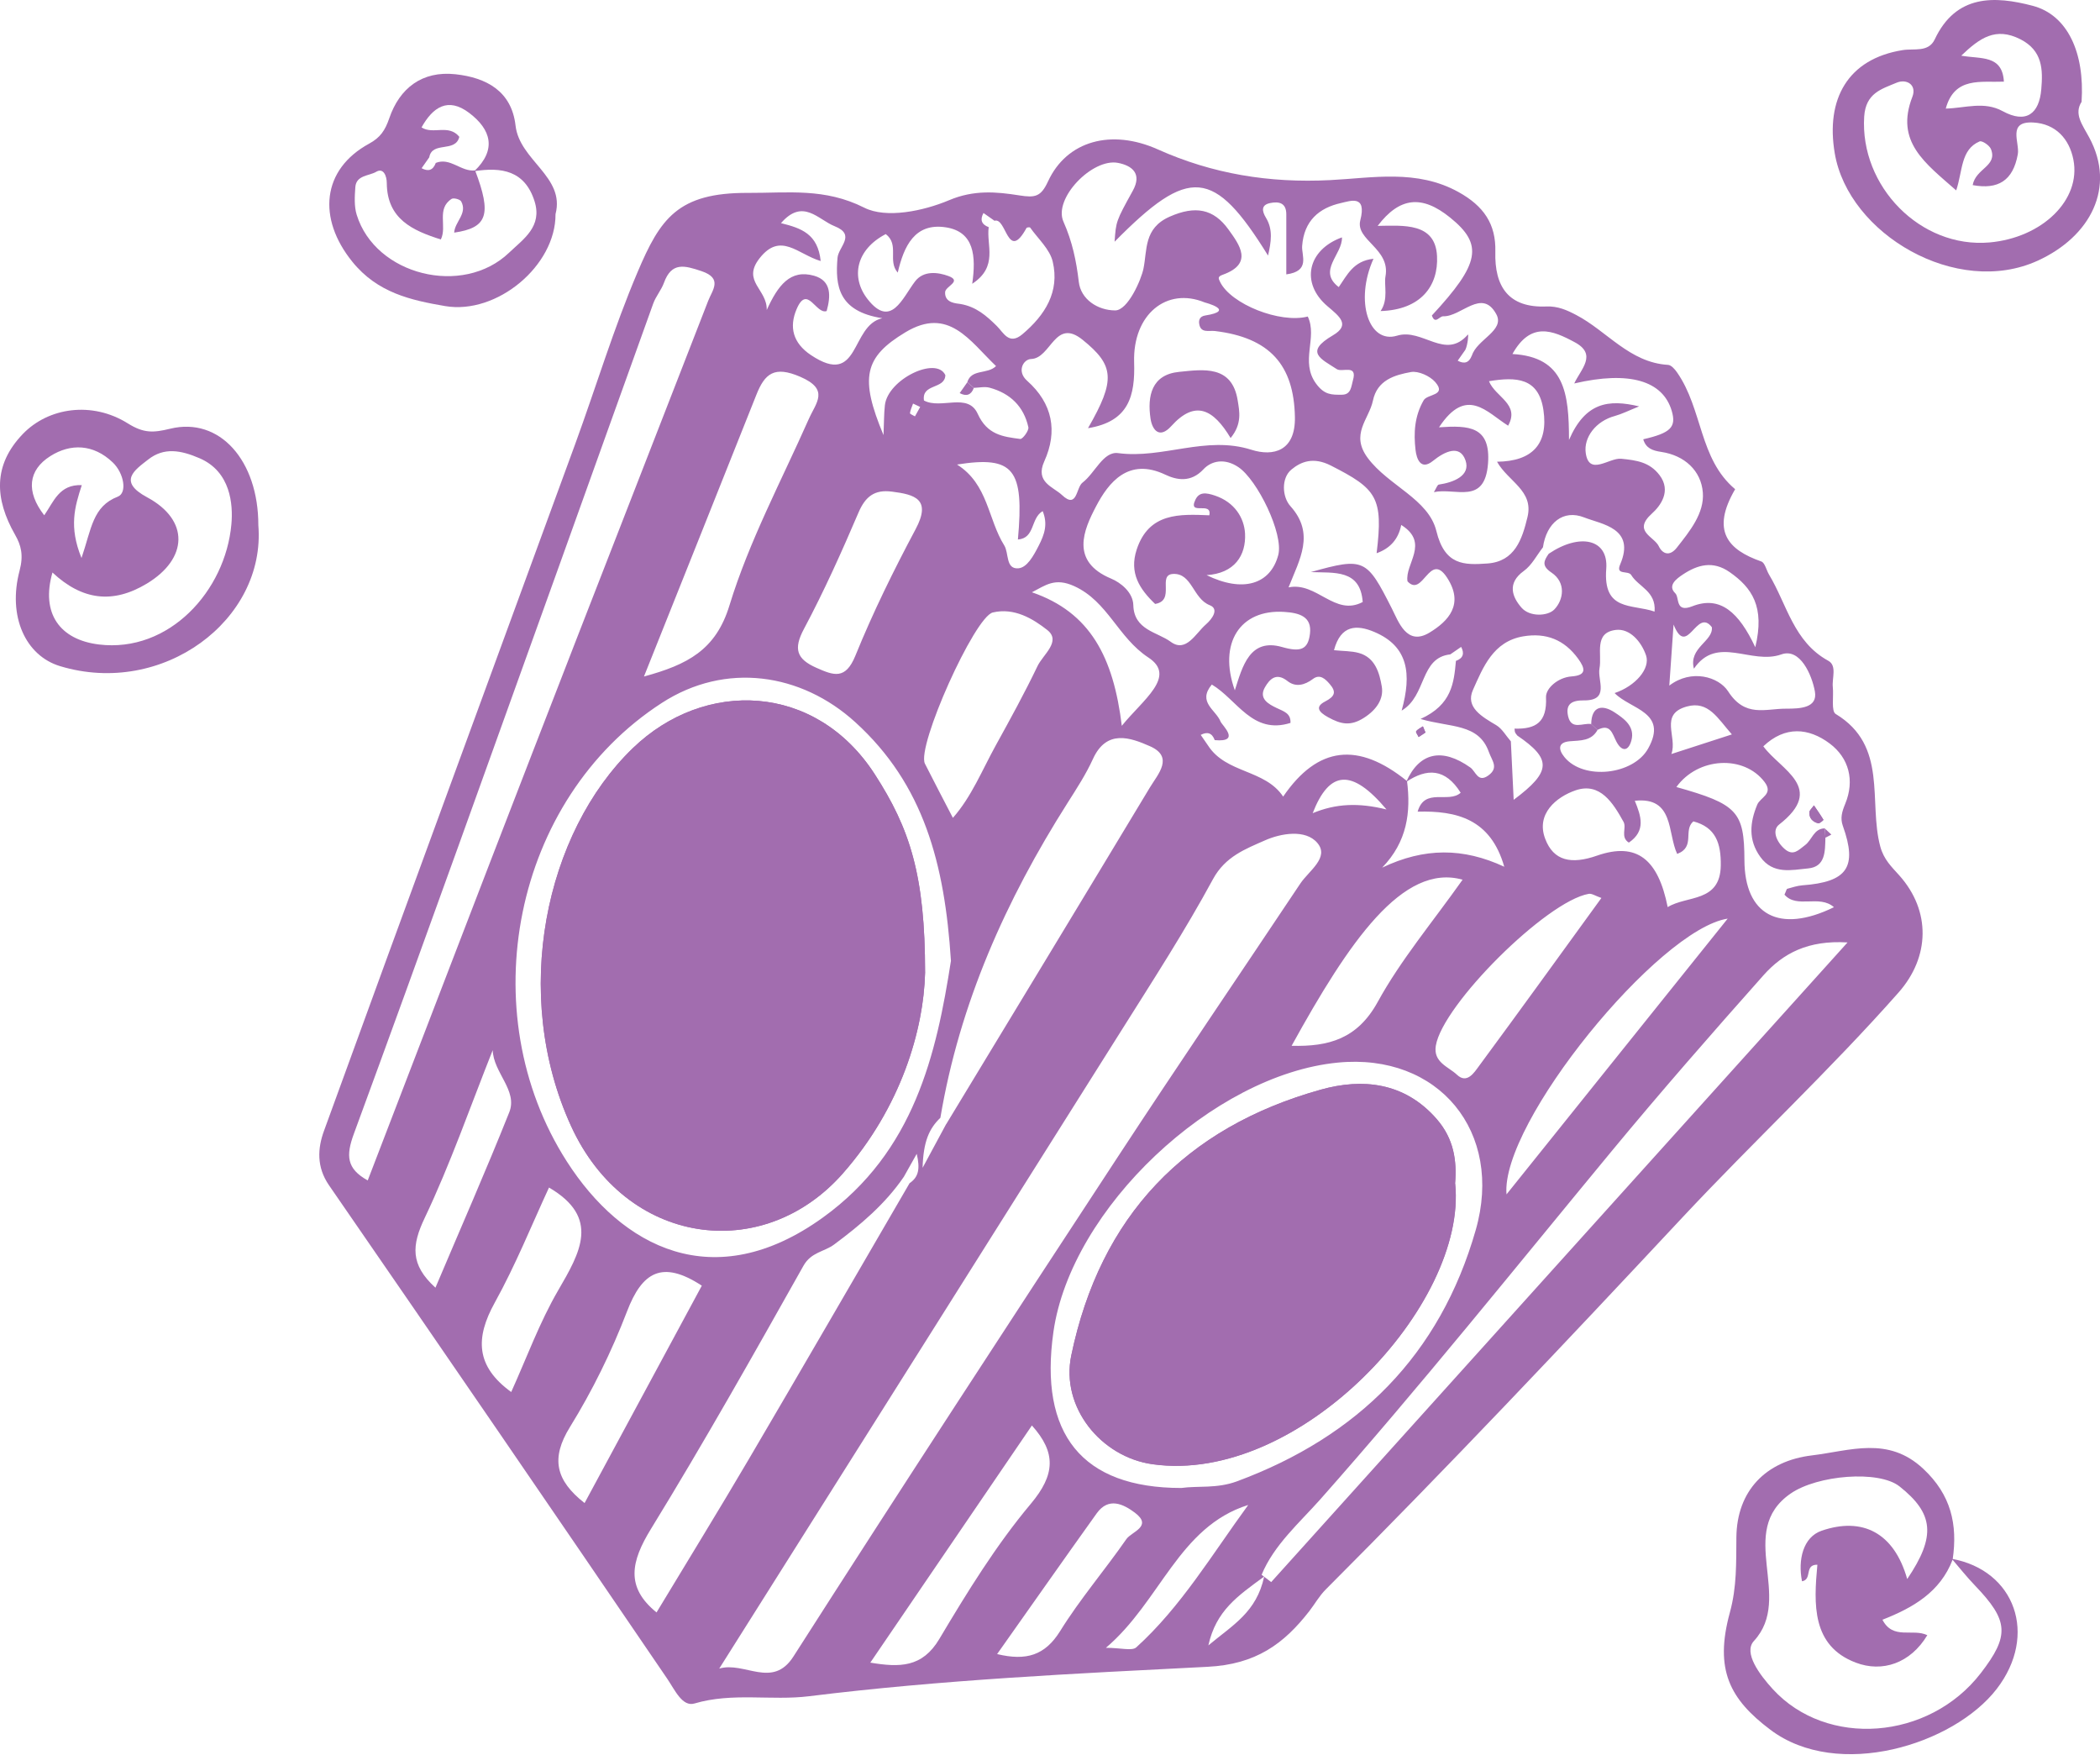
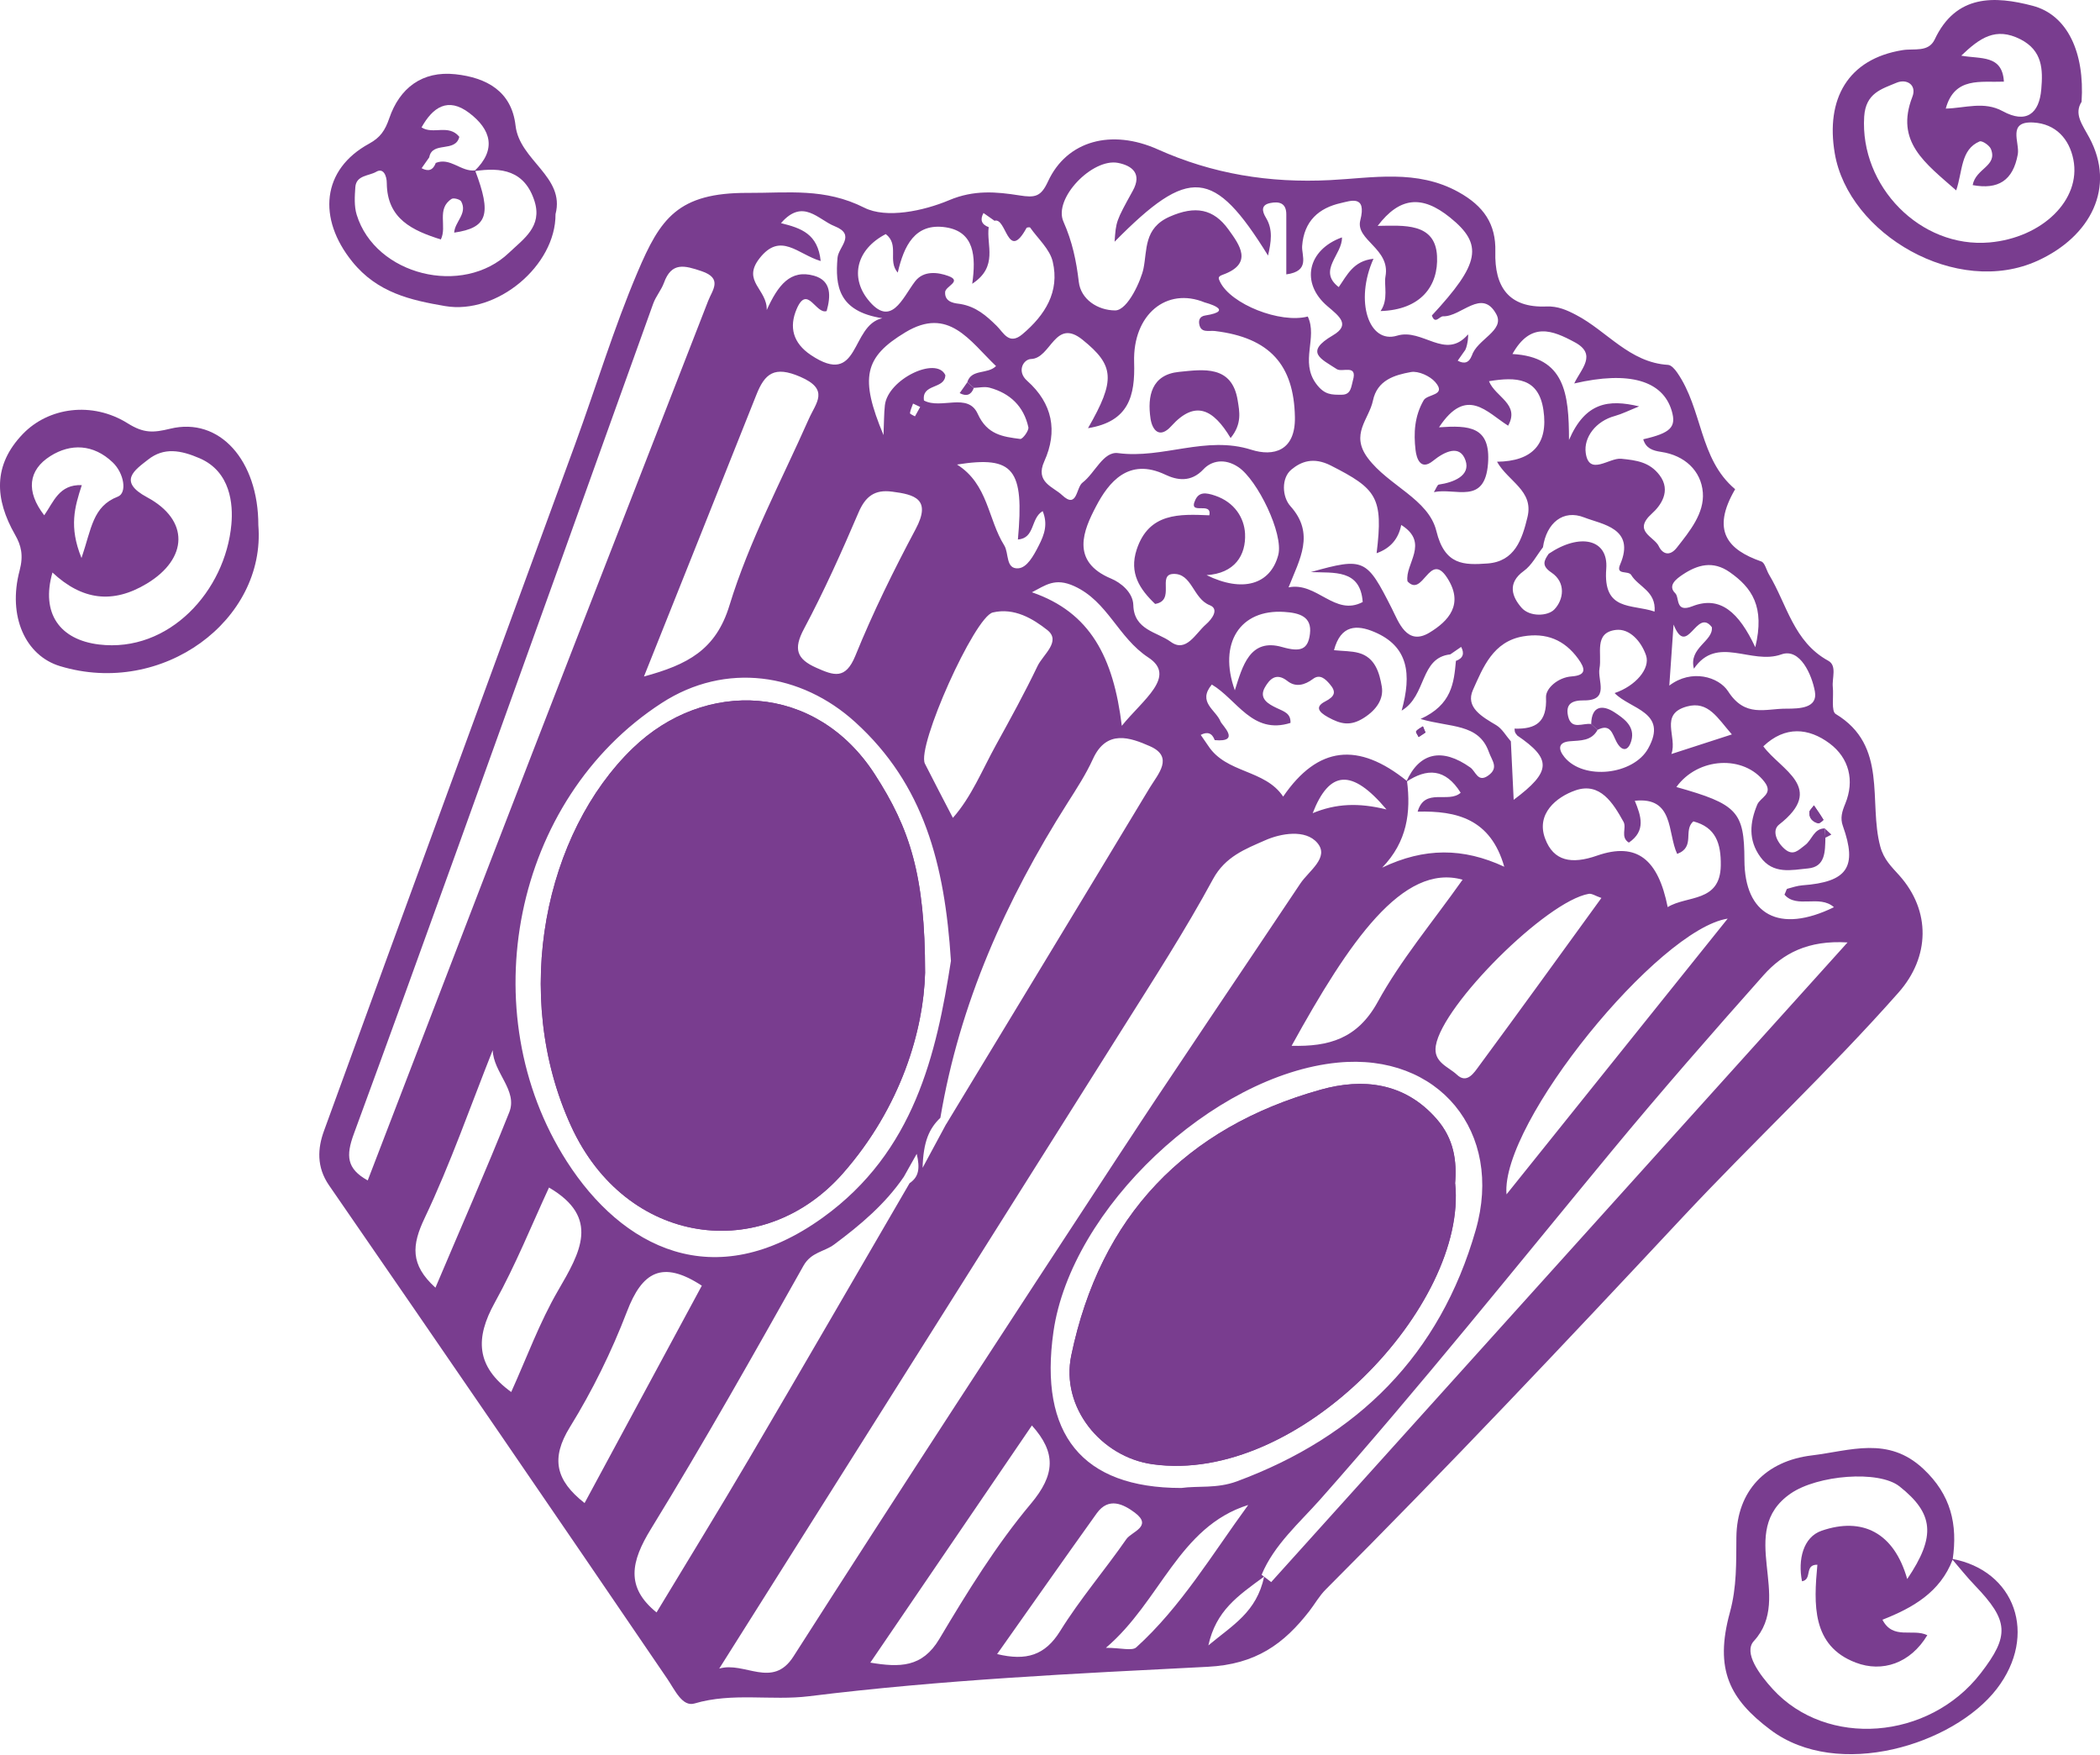
<svg xmlns="http://www.w3.org/2000/svg" id="Layer_1" viewBox="0 0 261.1 218.08">
  <defs>
-     <style>.cls-1{fill:#a26daf;}</style>
+     <style>.cls-1{fill:#793d8f;}</style>
  </defs>
  <path class="cls-1" d="m215.74,60.81c-3.03,5.18-.91,7.54,3.25,8.99.45.16.63,1.08.96,1.63,2.23,3.71,3.05,8.35,7.36,10.71,1.12.61.45,2.16.57,3.28.12,1.15-.22,2.99.36,3.34,6.55,3.95,4.04,10.9,5.54,16.47.44,1.63,1.4,2.52,2.36,3.59,3.96,4.43,3.81,10.16-.09,14.57-8.57,9.7-18.04,18.52-26.87,27.96-14.59,15.61-29.25,31.14-44.35,46.25-.8.8-1.37,1.83-2.04,2.69-3.16,4.07-6.64,6.62-12.64,6.92-16.53.84-33.1,1.62-49.56,3.66-4.7.58-9.5-.5-14.24.9-1.51.45-2.43-1.66-3.38-3.06-13.96-20.5-27.98-40.96-42.07-61.37-1.56-2.27-1.41-4.59-.62-6.75,10.35-28.49,20.83-56.93,31.24-85.4,2.6-7.12,4.79-14.4,7.75-21.36,2.82-6.64,4.98-9.89,13.73-9.85,4.99.02,9.54-.64,14.46,1.84,2.73,1.38,7.36.41,10.54-.93,3.1-1.31,5.89-1.05,8.74-.6,1.95.31,2.68.18,3.56-1.73,2.36-5.11,7.93-6.55,13.65-3.99,6.78,3.04,13.85,4.21,21.44,3.82,5.22-.26,10.78-1.39,15.96,1.49,3.12,1.73,4.66,3.97,4.57,7.4-.12,4.39,1.67,7.01,6.34,6.82,1.42-.06,2.56.45,3.7,1.05,3.84,2,6.64,5.92,11.43,6.21.4.02.85.54,1.12.93,3.21,4.6,2.73,10.75,7.22,14.52Zm-23.18,8.03c3.87-2.61,7.44-1.84,7.15,1.87-.42,5.32,3.18,4.35,6.01,5.32.21-2.54-2.02-3.08-2.9-4.54-.37-.62-1.98.07-1.38-1.32,1.94-4.52-2.27-4.98-4.46-5.84-2.62-1.04-4.7.67-5.14,3.71-.78,1-1.39,2.23-2.38,2.94-2.11,1.52-1.45,3.24-.27,4.58,1.02,1.15,3.24,1.05,4.06.21,1.17-1.21,1.48-3.36-.35-4.59-1.24-.83-.97-1.45-.34-2.34Zm5.28,21.17c.26.24.52.49.79.73-.77,1.39-2.1,1.3-3.44,1.41-1.48.12-1.48.99-.67,1.98,2.38,2.9,8.57,2.21,10.4-1.08,2.54-4.55-2.23-4.87-4.17-6.89,2.6-.87,4.46-3.05,3.91-4.68-.59-1.73-2.03-3.38-3.76-3.17-2.78.34-1.69,2.99-2.03,4.79-.28,1.46,1.33,4.01-1.96,3.97-1.42-.01-2.3.41-1.94,1.98.41,1.76,1.85.79,2.86.96Zm-9.99,2.15c.11,2.29.22,4.59.35,7.27,4.75-3.54,4.71-5.08.45-7.99-.09-.13-.22-.26-.28-.41-.05-.14-.04-.3-.06-.45,2.67.08,4.05-.81,3.91-3.89-.05-1.11,1.48-2.48,3.18-2.6,1.88-.14,1.72-.96.81-2.21-1.72-2.36-3.98-3.25-6.83-2.77-3.75.64-4.99,3.87-6.24,6.65-.98,2.17,1.14,3.35,2.89,4.39.74.44,1.22,1.33,1.82,2.01Zm-66.77-43.94c-.27-.24-.54-.47-.81-.71.51-1.68,2.5-.94,3.57-2-3.28-3.13-5.89-7.45-11.27-4.2-5.13,3.09-5.7,5.65-2.72,12.78.07-1.54.05-2.63.17-3.71.36-3.23,6.42-6.15,7.52-3.74-.06,1.8-2.97,1-2.66,3.15,2.13,1.14,5.46-1.04,6.68,1.65,1.18,2.61,3.13,2.85,5.29,3.13.29.04,1.1-1.04,1.01-1.46-.57-2.59-2.27-4.22-4.81-4.91-.61-.17-1.32,0-1.98.02Zm2.55-20.79c-.45-.32-.9-.63-1.35-.95-.45.83-.26,1.42.65,1.76-.32,2.22,1.23,4.89-2.05,7.04.49-3.42.26-6.48-3.29-7.02-3.86-.59-5.21,2.35-5.97,5.63-1.3-1.47.24-3.45-1.49-4.79-3.68,1.91-4.4,5.36-2.25,8.1,2.89,3.68,4.31-.13,5.88-2.2,1.08-1.43,2.92-1.14,4.15-.69,1.77.65-.36,1.27-.4,2-.08,1.4,1.46,1.4,1.9,1.48,1.94.33,3.21,1.44,4.52,2.73.84.82,1.52,2.44,3.19,1.03,2.82-2.38,4.65-5.28,3.77-9.02-.36-1.55-1.83-2.85-2.81-4.24-.04-.06-.4-.03-.45.05-2.37,4.33-2.48-1.4-3.99-.89Zm103.26,75.57c.02.38.05.76.07,1.14-.05,1.67.03,3.62-2.16,3.82-2.04.19-4.34.78-5.93-1.43-1.53-2.11-1.3-4.3-.39-6.49.38-.93,2.06-1.32.91-2.83-2.57-3.39-8.27-3.09-10.96.63,7.58,2.13,8.44,3.05,8.46,9.08.02,6.81,4.31,9.19,11.13,5.86-1.81-1.61-4.61.22-6.15-1.56.22-.47.25-.7.35-.73.62-.17,1.24-.38,1.87-.43,5.6-.41,6.87-2.26,5.04-7.38-.35-.97-.11-1.78.3-2.77,1.18-2.88.47-5.68-1.95-7.49-2.59-1.93-5.53-2.22-8.24.36,2.16,2.95,7.82,5.16,1.96,9.73-.92.72-.32,2.15.69,3.03,1.08.94,1.73.12,2.53-.47.88-.64,1.08-2.08,2.47-2.09Zm-51.95-5.91c.49,3.88.03,7.54-3.09,10.77,5.26-2.51,10.08-2.48,15.18-.11-1.7-5.96-5.92-6.97-10.77-6.85.88-3.05,3.83-.98,5.35-2.35-1.91-3.05-4.19-3.07-6.77-1.35,1.63-3.67,4.45-4.29,7.98-1.78.66.47.93,1.92,2.22.99,1.35-.97.46-1.83.07-2.94-1.27-3.56-4.78-3-8.49-4.09,3.9-1.77,4.15-4.5,4.4-7.22.9-.33,1.08-.92.65-1.74-.45.31-.9.62-1.35.93-3.82.42-2.91,5.14-6.05,6.99,1.27-4.55.84-7.99-3.4-9.78-2.15-.91-4.17-.91-5.01,2.27,1.16.12,2.16.09,3.07.34,2.07.56,2.59,2.53,2.87,4.17.26,1.52-.62,2.87-2.19,3.88-1.71,1.1-2.91.81-4.49-.06-1.2-.66-1.62-1.3-.37-1.95,1.24-.64,1.42-1.2.58-2.17-.54-.63-1.22-1.29-2.08-.64-1.05.79-2.17,1.06-3.18.26-1.41-1.11-2.22-.21-2.79.77-.83,1.43.46,2.11,1.44,2.58.89.43,1.79.65,1.73,1.86-4.74,1.5-6.63-2.9-9.78-4.77-1.83,2.2.51,3.14,1.09,4.61.19.46,2.58,2.6-.73,2.3-.33-.9-.92-1.08-1.74-.65.31.45.62.9.93,1.35,2.26,3.47,7.04,2.91,9.32,6.32,4.31-6.3,9.34-6.83,15.4-1.93Zm-57.3,42.67c8.45-13.95,16.92-27.9,25.34-41.88,1-1.65,3.02-3.79-.02-5.12-2.41-1.06-5.37-2.14-7.07,1.59-.87,1.91-2.03,3.69-3.16,5.47-7.67,12.08-13.42,24.93-15.81,39.14-1.4,1.34-2.12,2.96-2.21,6.22,1.36-2.52,2.14-3.97,2.92-5.42Zm-5.26,6.53c-2.32,3.4-5.42,6.01-8.68,8.43-1.23.91-2.84.93-3.8,2.63-6.18,10.99-12.37,21.98-18.97,32.73-2.48,4.04-3.18,7.23.7,10.37,3.83-6.35,7.73-12.68,11.49-19.08,6.7-11.4,13.32-22.85,19.97-34.28,1.16-.79,1.31-1.84.89-3.65-.71,1.26-1.16,2.05-1.6,2.85Zm70.62-102.07c.61-2.03,4.15-3.12,3.04-5.16-1.79-3.29-4.34.33-6.61.26-.47-.01-1,1.06-1.4-.1,5.99-6.46,6.43-8.82,2.26-12.18-3.5-2.83-6.27-2.55-9,1.04,3.21-.04,7.17-.43,7.38,3.75.19,3.69-1.99,6.69-7.02,6.84,1.01-1.45.41-3.21.61-4.3.65-3.47-3.76-4.51-3.13-6.98.83-3.22-1.23-2.41-2.4-2.15-2.74.61-4.6,2.22-4.83,5.34-.09,1.19,1.05,3.13-1.97,3.53,0-2.57-.01-5.02,0-7.47,0-1.45-.95-1.61-1.99-1.4-1.17.23-1.04,1-.54,1.83.9,1.48.64,3.02.26,4.7-6.74-10.87-9.79-11.13-19.08-1.72.18-2.52.16-2.53,2.26-6.33,1.19-2.14-.09-3.13-1.83-3.47-3.19-.62-8.07,4.42-6.79,7.3,1.1,2.48,1.6,4.85,1.91,7.49.25,2.16,2.33,3.54,4.52,3.55,1.59,0,3.25-3.84,3.52-5.19.48-2.32.02-5.03,3.25-6.46,3.19-1.41,5.46-.99,7.32,1.59,1.37,1.9,3.13,4.24-.7,5.62-.64.23-.58.42-.34.9,1.35,2.76,7.44,5.19,10.9,4.3,1.25,2.63-.99,5.58,1.03,8.34,1.05,1.43,1.95,1.39,3.21,1.38,1.17,0,1.16-1.06,1.37-1.77.61-2.08-1.33-.97-2-1.41-1.98-1.29-4.06-2.11-.49-4.2,2.24-1.31.8-2.37-.68-3.63-3.38-2.88-2.46-7.01,1.81-8.55.08,2.13-3.09,4.13-.4,6.18,1.04-1.48,1.81-3.26,4.32-3.52-2.37,5.27-.57,10.63,2.93,9.56,3.17-.97,6,3.11,8.81-.14.09-.11,0,1.25-.32,1.9-.32.45-.63.9-.95,1.35.83.45,1.42.26,1.76-.65Zm-93.57,163.21c3.15-.92,6.62,2.57,9.22-1.5,13.32-20.83,26.84-41.53,40.39-62.2,7.45-11.37,15.1-22.6,22.64-33.9,1.06-1.58,3.65-3.23,2.11-5.04-1.46-1.73-4.54-1.2-6.53-.31-2.39,1.06-4.92,1.99-6.45,4.82-3.46,6.39-7.42,12.51-11.29,18.66-16.68,26.51-33.4,52.99-50.1,79.48Zm-43.71-60.68c6.87-17.85,13.61-35.46,20.42-53.03,7.27-18.78,14.62-37.54,21.91-56.32.51-1.32,1.85-2.79-.82-3.69-2.11-.71-3.73-1.18-4.68,1.45-.33.91-1.02,1.69-1.34,2.6-3.88,10.76-7.72,21.54-11.59,32.3-8.51,23.65-16.96,47.32-25.63,70.91-.98,2.68-.92,4.32,1.74,5.78Zm72.51-27.34c-.77-12.01-3.37-21.89-11.89-29.63-6.72-6.11-16.12-7.53-24.06-2.39-18.51,11.98-23.69,38.45-11.81,56.99,6.83,10.66,18.26,16.76,31.84,6.98,11.37-8.19,14.12-20.33,15.93-31.95Zm28.65,65.57c2.05-.29,4.4.1,6.9-.82,15.07-5.58,25.26-15.74,29.7-31.24,3.5-12.2-4.61-22.05-17.16-20.82-15.51,1.51-33.15,18.14-35.34,33.45-1.82,12.73,3.54,19.43,15.89,19.43Zm-11.6-131.76c3.46-6,3.26-7.8-.68-10.98-3.45-2.78-3.91,2.31-6.4,2.39-.96.03-1.82,1.53-.5,2.7,3.18,2.82,3.83,6.29,2.14,10.02-1.18,2.6,1.12,3.17,2.2,4.19,1.91,1.8,1.74-.92,2.55-1.54,1.56-1.19,2.58-3.92,4.43-3.67,5.57.74,10.9-2.22,16.56-.42,2.74.87,5.5.17,5.42-4.06-.12-6.46-3.11-9.88-9.95-10.7-.74-.09-1.77.31-1.95-.9-.07-.45.06-.92.75-1.03,3.88-.61-.03-1.61-.06-1.62-4.74-1.96-8.96,1.5-8.78,7.43.13,4.17-.64,7.38-5.74,8.2Zm94.44,63.94c-4.93-.3-8.03,1.36-10.45,4.07-6.42,7.22-12.78,14.49-18.94,21.94-11.97,14.48-23.71,29.15-36.17,43.22-2.59,2.92-5.76,5.66-7.3,9.38.4.3.79.61,1.19.91,23.61-26.2,47.23-52.41,71.67-79.53Zm-50.8-64.04c3.71-.25,6.44-.14,6.09,4.51-.4,5.2-4.02,2.97-6.73,3.55.3-.48.43-.92.62-.94,1.85-.27,3.97-1.12,3.31-3.01-.69-1.99-2.55-1.14-4.05.07-1.53,1.24-2.04-.3-2.16-1.35-.25-2.12-.13-4.22,1.01-6.19.46-.8,2.91-.56,1.44-2.26-.66-.76-2.1-1.41-3.02-1.25-2.04.37-4.2,1-4.73,3.56-.49,2.33-2.86,4.16-.63,7.14,2.57,3.44,7.55,5.09,8.52,9.07,1.04,4.27,3.44,4.24,6.36,4.03,3.39-.25,4.3-2.99,4.97-5.78.79-3.28-2.4-4.4-3.79-6.87,4.41-.05,6.39-2.21,5.77-6.42-.59-4.03-3.37-4.15-6.77-3.59.79,1.98,3.88,2.83,2.38,5.53-2.66-1.67-5.18-4.97-8.59.2Zm-98.85,30.98c5.38-1.47,8.93-3.27,10.63-8.85,2.44-7.97,6.45-15.47,9.85-23.14.91-2.06,2.63-3.68-1.05-5.27-3.22-1.39-4.41-.42-5.47,2.27-4.57,11.5-9.17,22.98-13.96,34.98Zm69.91-12.62c4.55,2.24,7.98,1.17,8.95-2.48.69-2.63-2.6-9.35-4.96-10.93-1.71-1.15-3.36-.78-4.34.27-1.58,1.7-3.35,1.33-4.74.67-4.59-2.18-7.06.97-8.62,3.95-1.51,2.88-3.27,6.82,1.88,8.97,1.18.49,2.72,1.7,2.76,3.3.08,3.1,2.98,3.33,4.64,4.55,1.92,1.42,3.09-1.03,4.39-2.16.77-.67,1.67-1.91.48-2.38-2.11-.82-2.2-4-4.56-3.89-2.02.09.34,3.31-2.24,3.73-1.9-1.82-3.26-3.82-2.29-6.77,1.52-4.61,5.37-4.4,9.03-4.25.37-1.83-2.72.13-1.73-1.94.46-.96,1.27-.91,2.46-.5,2.41.82,3.6,2.75,3.71,4.7.14,2.7-1.28,4.97-4.81,5.18Zm21.18-2.72c.85-6.94,0-7.99-5.7-10.89-2.17-1.1-3.71-.48-4.89.5-1.28,1.05-1.17,3.39-.13,4.55,3.09,3.44,1.15,6.6-.23,10.1,3.52-.72,5.75,3.66,9.22,1.82-.29-4.1-3.57-3.6-6.45-3.72,6.67-1.88,6.95-1.62,10.06,4.5.85,1.68,1.87,4.74,4.7,3.02,2.32-1.41,4.35-3.51,2.17-6.84-2.18-3.33-2.98,2.56-4.91.47-.36-2.17,2.81-4.76-.78-7.01-.36,1.8-1.4,2.92-3.05,3.51Zm-52.68,32.91c2.3-2.6,3.63-5.93,5.34-9.03,1.79-3.24,3.58-6.5,5.18-9.84.68-1.42,2.99-3.08,1.21-4.48-1.78-1.4-4.1-2.81-6.77-2.18-2.27.54-9.51,16.68-8.44,18.8,1.15,2.28,2.34,4.54,3.48,6.74Zm69.57-57.66c6.52.37,7.02,4.9,7.03,10.68,2.03-4.68,4.9-5.08,8.72-4.17-1.27.51-2.12.94-3.01,1.19-2.4.64-3.9,2.69-3.63,4.6.41,2.93,2.91.57,4.41.72,1.91.19,3.52.41,4.76,2.03,1.52,1.99.1,3.85-.95,4.79-2.43,2.2.29,2.85.86,4.05.45.95,1.34,1.33,2.24.19,1.62-2.06,3.44-4.29,3.24-6.86-.21-2.71-2.27-4.62-5.17-5.05-1.09-.16-1.91-.45-2.24-1.57,3.41-.78,4.14-1.51,3.54-3.54-1.11-3.75-5.28-4.99-12.12-3.4.84-1.8,2.89-3.6.07-5.12-2.78-1.5-5.49-2.6-7.76,1.47Zm-115.37,142.85c4.97-9.22,9.8-18.17,14.58-27.03-4.94-3.23-7.43-1.69-9.3,3.2-1.91,4.98-4.3,9.85-7.1,14.38-2.41,3.9-1.77,6.63,1.83,9.45Zm35.52,19.83c3.65.61,6.47.63,8.59-2.94,3.46-5.81,7.05-11.65,11.38-16.81,3.03-3.61,3.17-6.35.13-9.73-6.61,9.7-13.31,19.53-20.09,29.48Zm79.11-58.21c9.39-11.7,18.34-22.87,27.5-34.28-8.6,1.32-28.26,25.4-27.5,34.28ZM110.91,61.12c-2.16-.29-3.31.59-4.17,2.6-2.09,4.89-4.28,9.77-6.78,14.46-1.34,2.51-.91,3.75,1.55,4.84,2.16.96,3.61,1.51,4.84-1.5,2.18-5.37,4.76-10.61,7.49-15.73,2-3.75-.11-4.31-2.92-4.67Zm97.62,45.04c-1.23-2.6-.35-7.14-5.27-6.61.78,1.9,1.41,3.73-.74,5.2-1.09-.68-.25-1.83-.66-2.58-1.3-2.35-2.92-4.96-5.96-3.92-2.41.83-4.94,2.93-3.79,6,1.04,2.8,3.27,3.23,6.45,2.12,4.99-1.74,7.61.49,8.79,6.4,2.38-1.48,6.53-.54,6.6-5.17.04-2.77-.63-4.76-3.41-5.49-1.3,1.11.28,3.18-2,4.04Zm-9.43,5.47c-.71-.24-1.18-.58-1.57-.51-5.27.92-18.18,13.79-19.01,18.88-.34,2.07,1.57,2.61,2.62,3.6,1.26,1.2,2.15-.27,2.76-1.09,5.07-6.87,10.07-13.8,15.21-20.88Zm-17.25-2.27c-7.45-2.09-14.13,7.72-21.26,20.65,4.6.12,8.18-.85,10.71-5.46,2.86-5.21,6.77-9.85,10.55-15.19Zm-113.59,38.27c-2.12,4.57-4.14,9.61-6.75,14.32-2.42,4.37-2.38,7.89,2.05,11.1,1.93-4.26,3.52-8.65,5.83-12.62,2.75-4.73,5.28-9.05-1.13-12.8Zm-6.99-17.1c-2.78,6.98-5.25,14.12-8.47,20.89-1.6,3.36-1.83,5.79,1.34,8.66,3.12-7.37,6.28-14.54,9.18-21.81,1.08-2.71-1.99-4.93-2.06-7.74ZM97.1,27.74c2.54.63,4.58,1.33,4.94,4.71-2.83-.82-4.99-3.69-7.61-.33-2.23,2.86.98,3.83.9,6.42,1.4-3.07,2.93-5.1,5.89-4.26,2.21.63,2.06,2.58,1.56,4.39-1.34.45-2.4-3.36-3.73-.25-.96,2.24-.46,4.22,1.76,5.71,6.16,4.13,4.88-3.69,8.89-4.57-5.5-.86-5.86-4.06-5.57-7.5.11-1.38,2.35-2.86-.36-3.94-2.05-.81-3.93-3.52-6.66-.39Zm26.88,177.89c3.63.87,5.95.16,7.83-2.86,2.47-3.98,5.56-7.58,8.24-11.44.64-.92,3.32-1.57,1.05-3.28-1.42-1.06-3.26-1.98-4.74.08-4.13,5.77-8.2,11.58-12.38,17.49Zm83.57-120.4c2.76-2.11,6.14-1.09,7.31.71,2.12,3.3,4.62,2.15,7.21,2.16,1.7,0,3.96-.06,3.58-2.15-.37-2.04-1.83-5.43-4.16-4.6-3.77,1.35-7.99-2.46-10.88,1.78-.69-2.62,2.43-3.41,2.23-5.16-1.9-2.51-3.06,3.94-4.76-.33-.16,2.38-.33,4.76-.53,7.59Zm-68.08,5.01c2.63-3.26,6.89-6.16,3.31-8.5-3.79-2.49-5.03-6.96-9.21-8.87-2.41-1.1-3.57-.11-5.27.76,7.26,2.49,10.14,8.07,11.18,16.62Zm15.73,96.85c-8.67,2.72-10.89,11.98-17.7,17.76,1.89,0,3.25.42,3.78-.06,5.55-5.03,9.39-11.5,13.91-17.69Zm-28.64-120.02c.79-8.75-.49-10.44-7.57-9.32,3.88,2.44,3.83,6.8,5.87,10.05.6.95.15,2.97,1.75,2.85,1.08-.08,1.88-1.53,2.52-2.78.76-1.47,1.16-2.73.51-4.33-1.53.9-.92,3.36-3.08,3.53Zm91.68,13.39c1.22-5.05-.42-7.4-3.19-9.34-2.08-1.45-3.98-.92-5.83.31-.78.52-1.92,1.36-.93,2.32.55.53-.04,2.47,2.12,1.62,3.48-1.37,5.8.77,7.83,5.09Zm-64.71,5.36c.95-2.98,1.85-6.54,5.89-5.38,2.28.65,3.21.32,3.45-1.64.27-2.16-1.32-2.61-3.2-2.73-5.49-.36-8.23,3.89-6.14,9.75Zm54.27,7.92c2.64-.85,4.9-1.59,7.53-2.44-1.78-2.02-2.92-4.21-5.6-3.47-3.48.96-1.14,3.78-1.92,5.9Zm-35.41,6.89c-4.32-5.13-7.1-4.88-9.18.46,2.9-1.2,5.7-1.32,9.18-.46Zm-15.21,95.36c-3.33,2.44-5.98,4.24-6.94,8.56,3.05-2.55,5.98-4.11,6.94-8.56ZM113.52,50.18c-.14.41-.33.79-.38,1.18-.01.11.4.27.62.4l.65-1.17c-.25-.12-.5-.23-.89-.42Z" />
  <path class="cls-1" d="m242.65,193.78c7.89,1.42,10.78,9.47,5.61,16.18-5.35,6.94-19.75,11.4-28.14,5.08-5.04-3.79-6.99-7.46-5.04-14.58.88-3.21.78-6.22.81-9.35.06-5.76,3.64-9.49,9.39-10.18,4.78-.58,9.46-2.43,13.84,1.66,3.46,3.23,4.3,6.92,3.66,11.29-1.55,4.07-4.98,6.01-8.73,7.48,1.32,2.55,3.75,1.04,5.58,1.92-2.1,3.5-5.6,4.67-8.9,3.41-5.5-2.09-5.22-7.3-4.77-12.17-1.67-.02-.59,1.83-1.91,2.06-.53-2.66.13-5.5,2.45-6.29,5.05-1.73,8.99.23,10.63,6.01,3.63-5.36,3.27-8.16-.95-11.51-2.59-2.06-10.23-1.41-13.54.88-6.87,4.74.44,12.9-4.57,18.33-1.35,1.46.74,4.23,2.34,5.98,6.7,7.33,19.42,6.37,25.86-1.97,3.62-4.69,3.48-6.53-.71-10.9-1.02-1.06-1.94-2.22-2.9-3.34Z" />
  <path class="cls-1" d="m32.12,65.29c.96,11.79-11.89,21.39-24.66,17.52-4.27-1.29-6.54-6.17-5.02-11.89.5-1.89.19-3.12-.56-4.43-2.54-4.45-2.78-8.66.97-12.55,3.16-3.28,8.59-4.1,13.05-1.3,1.97,1.23,3.15,1.17,5.25.66,6.16-1.51,10.98,3.96,10.97,11.99Zm-25.6,5.89c-1.46,5.1.94,8.35,5.78,8.94,8.72,1.06,15.73-6.66,16.47-14.95.22-2.45-.08-6.53-3.95-8.2-2.34-1.01-4.43-1.39-6.4.16-1.66,1.3-3.82,2.71-.13,4.69,5.29,2.84,5.1,7.63-.03,10.73-4.23,2.55-8.04,2.08-11.74-1.38Zm3.62-1.83c1.24-3.62,1.37-6.4,4.51-7.61,1.18-.46.78-2.91-.64-4.26-2.41-2.3-5.25-2.36-7.75-.78-2.76,1.74-3.06,4.4-.76,7.36,1.17-1.67,1.85-3.87,4.67-3.75-.88,2.71-1.62,5.16-.04,9.05Z" />
  <path class="cls-1" d="m258.82,12.64c-.99,1.53.08,2.85.94,4.45,3.35,6.21.16,12.32-6.41,15.32-10.05,4.59-23.53-3.29-25.23-13.36-1.14-6.73,1.62-11.73,8.44-12.82,1.44-.23,3.21.31,3.99-1.33,2.65-5.63,7.46-5.42,12.18-4.18,4.34,1.14,6.48,5.84,6.08,11.92Zm-13.55,10.37c.38-2.09,3.12-2.35,2.27-4.48-.18-.46-1.11-1.08-1.41-.95-2.37,1.01-2.09,3.66-2.91,6.09-3.86-3.4-7.62-6.04-5.45-11.63.58-1.49-.71-2.29-1.98-1.75-1.84.78-3.82,1.27-4.01,4.21-.54,8.64,6.98,16.39,15.58,15.64,6.55-.58,11.42-5.29,10.43-10.3-.51-2.59-2.21-4.45-4.97-4.61-3.3-.19-1.68,2.49-1.94,3.95-.59,3.28-2.45,4.42-5.62,3.83Zm-3.35-9.51c2.42-.06,4.75-.95,7.08.32,2.93,1.6,4.55.31,4.8-2.73.21-2.43.17-4.8-2.6-6.21-3.08-1.56-5.05-.16-7.35,2.04,2.42.44,5.11-.14,5.3,3.23-2.85.12-6.14-.66-7.23,3.36Z" />
  <path class="cls-1" d="m69.07,26.62c.04,6.4-7.28,12.53-13.73,11.43-4.25-.73-8.41-1.64-11.54-5.52-4.34-5.37-3.81-11.46,2.11-14.68,1.37-.75,1.97-1.63,2.49-3.15,1.28-3.74,4.08-5.92,8.23-5.47,3.85.42,6.98,2.1,7.47,6.38.49,4.35,6.19,6.35,4.97,11.01Zm-14.91-6.36c1.83-.75,3.17,1.14,4.91.92,2.09,5.5,1.54,7.14-2.6,7.74.07-1.35,1.69-2.38.87-3.88-.14-.26-.93-.47-1.18-.32-1.94,1.24-.54,3.42-1.35,5.05-3.51-1.11-6.68-2.54-6.72-7,0-.9-.41-1.95-1.32-1.41-.89.52-2.48.41-2.59,1.9-.08,1.14-.16,2.37.17,3.44,2.32,7.52,13.19,10.23,18.95,4.71,1.79-1.71,4.16-3.24,3.16-6.4-1.22-3.83-4.12-4.25-7.49-3.73,2.81-2.68,2.09-5.18-.63-7.24-2.65-2.01-4.53-.71-5.93,1.8,1.45.93,3.37-.46,4.7,1.17-.49,2.02-3.38.5-3.74,2.55-.32.45-.63.9-.95,1.35.83.45,1.42.26,1.76-.65Z" />
  <path class="cls-1" d="m115.02,120.93c0-12.13-1.89-17.92-6.26-24.68-7.33-11.35-21.14-11.87-30.08-3.24-10.87,10.48-15.19,30.54-7.68,46.97,6.84,14.95,23.85,17.19,33.79,5.9,7.28-8.27,10.05-17.89,10.23-24.95Z" />
  <path class="cls-1" d="m180.92,147.14c.23-2.81-.13-5.54-2.28-8.02-4.02-4.62-9.28-5.09-14.39-3.67-16.89,4.71-27.45,15.74-31.05,33.05-1.34,6.45,3.71,12.62,10.09,13.52,18.29,2.59,39.2-19.87,37.64-34.89Z" />
  <path class="cls-1" d="m177.24,91.06c-.14-.33-.23-.55-.32-.77-.29.2-.65.35-.84.62-.08.11.2.47.31.71.29-.19.58-.38.86-.57Z" />
  <path class="cls-1" d="m225.53,100.12c-.28.41-.54.61-.56.83-.06.76.41,1.23,1.1,1.4.18.04.66-.41.65-.43-.32-.54-.69-1.06-1.19-1.8Z" />
  <path class="cls-1" d="m214.8,114.2c-9.15,11.41-18.11,22.58-27.5,34.28" />
  <path class="cls-1" d="m115.02,120.93c-.19,7.06-2.95,16.67-10.23,24.95-9.94,11.29-26.95,9.05-33.79-5.9-7.51-16.42-3.19-36.49,7.68-46.97,8.95-8.63,22.75-8.11,30.08,3.24,4.37,6.76,6.26,12.55,6.26,24.68Z" />
  <path class="cls-1" d="m180.92,147.14c1.56,15.02-19.35,37.48-37.64,34.89-6.38-.9-11.43-7.07-10.09-13.52,3.6-17.31,14.16-28.34,31.05-33.05,5.11-1.42,10.37-.96,14.39,3.67,2.16,2.48,2.51,5.21,2.28,8.02Z" />
  <path class="cls-1" d="m153.01,54.46c-2.15-3.59-4.4-4.79-7.38-1.49-1.46,1.62-2.36.51-2.58-.92-.42-2.82.13-5.48,3.55-5.82,3-.3,6.59-.88,7.29,3.57.21,1.32.57,2.89-.89,4.66Z" />
  <path class="cls-1" d="m177.24,91.06c-.28.18-.57.37-.86.57-.11-.25-.39-.61-.31-.71.2-.27.55-.42.84-.62.09.22.18.44.32.77Z" />
  <path class="cls-1" d="m225.53,100.12c.51.74.87,1.26,1.19,1.8.01.02-.47.47-.65.43-.69-.17-1.16-.64-1.1-1.4.02-.22.28-.43.56-.83Z" />
  <path class="cls-1" d="m226.89,103c.27.25.54.5.81.75-.25.13-.49.26-.74.39-.02-.38-.05-.76-.07-1.14Z" />
  <path class="cls-1" d="m121.08,48.22c-.33.9-.93,1.09-1.76.65.32-.45.63-.9.95-1.35.27.24.54.47.81.71Z" />
  <path class="cls-1" d="m197.84,90.01c.04-2.31,1.44-2.41,2.89-1.46,1.16.76,2.6,1.75,2.1,3.53-.38,1.35-1.2,1.38-1.86.11-.51-.98-.74-2.29-2.35-1.45-.26-.24-.52-.49-.79-.73Z" />
</svg>
